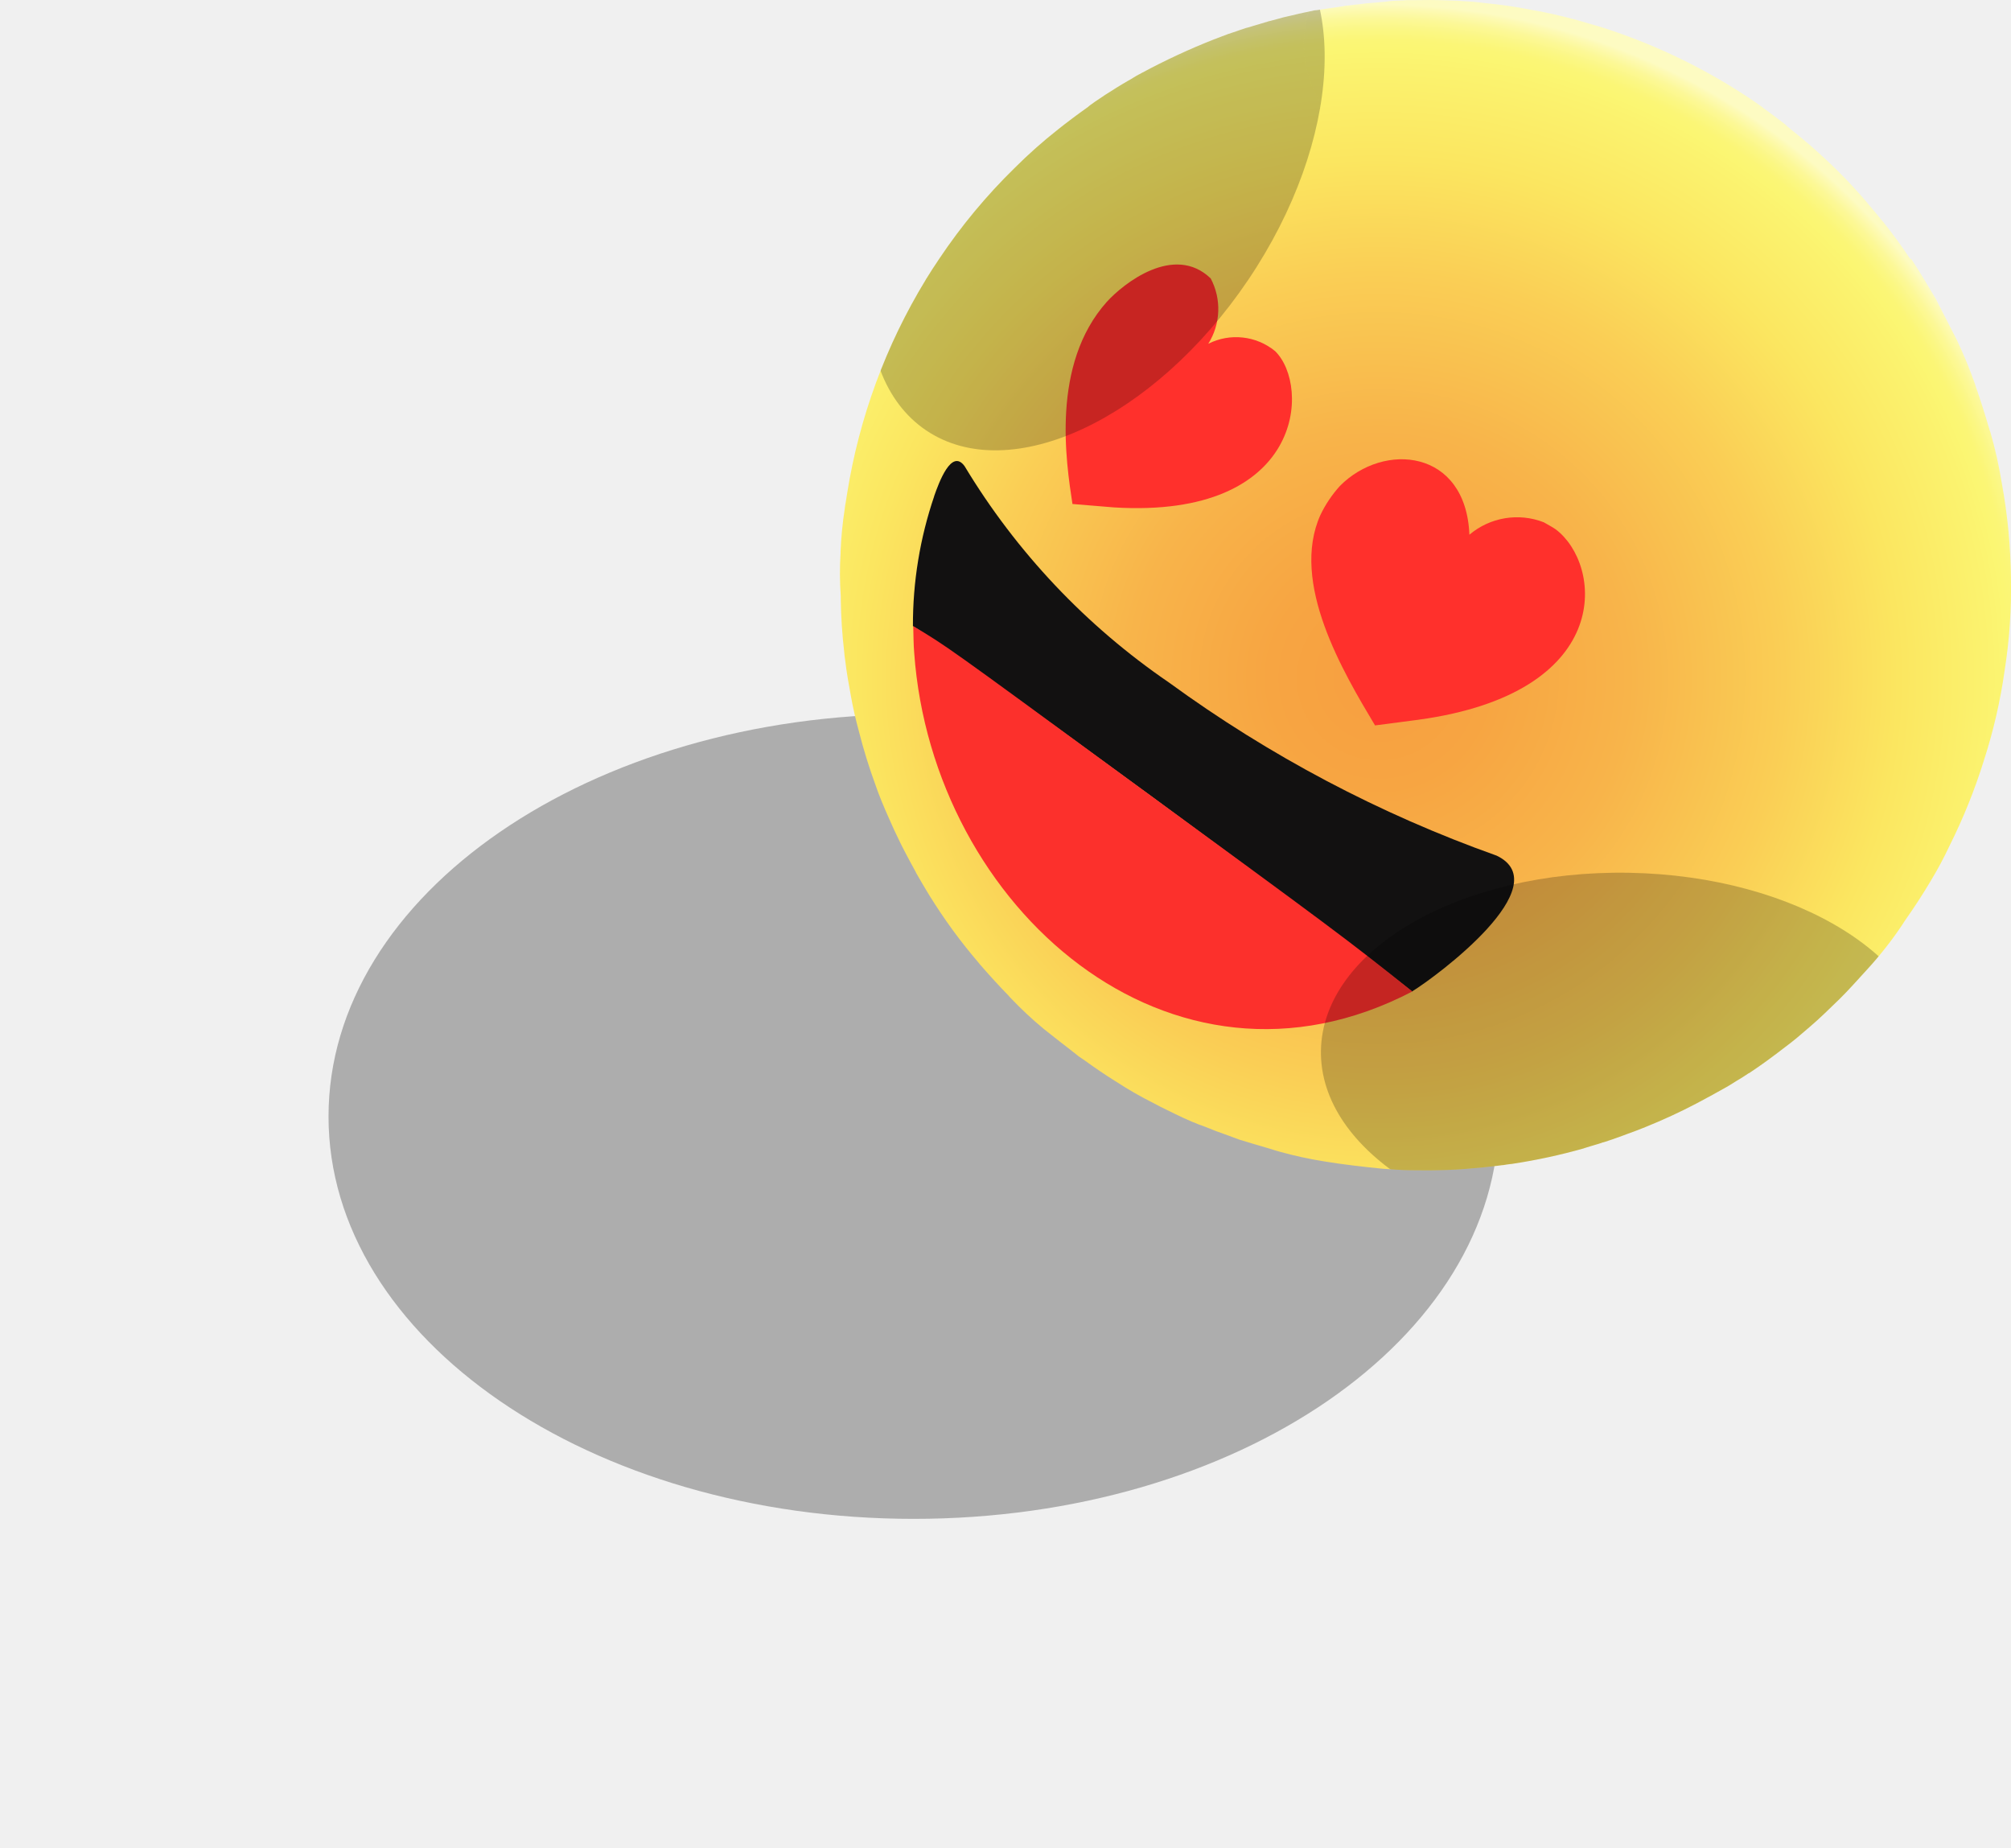
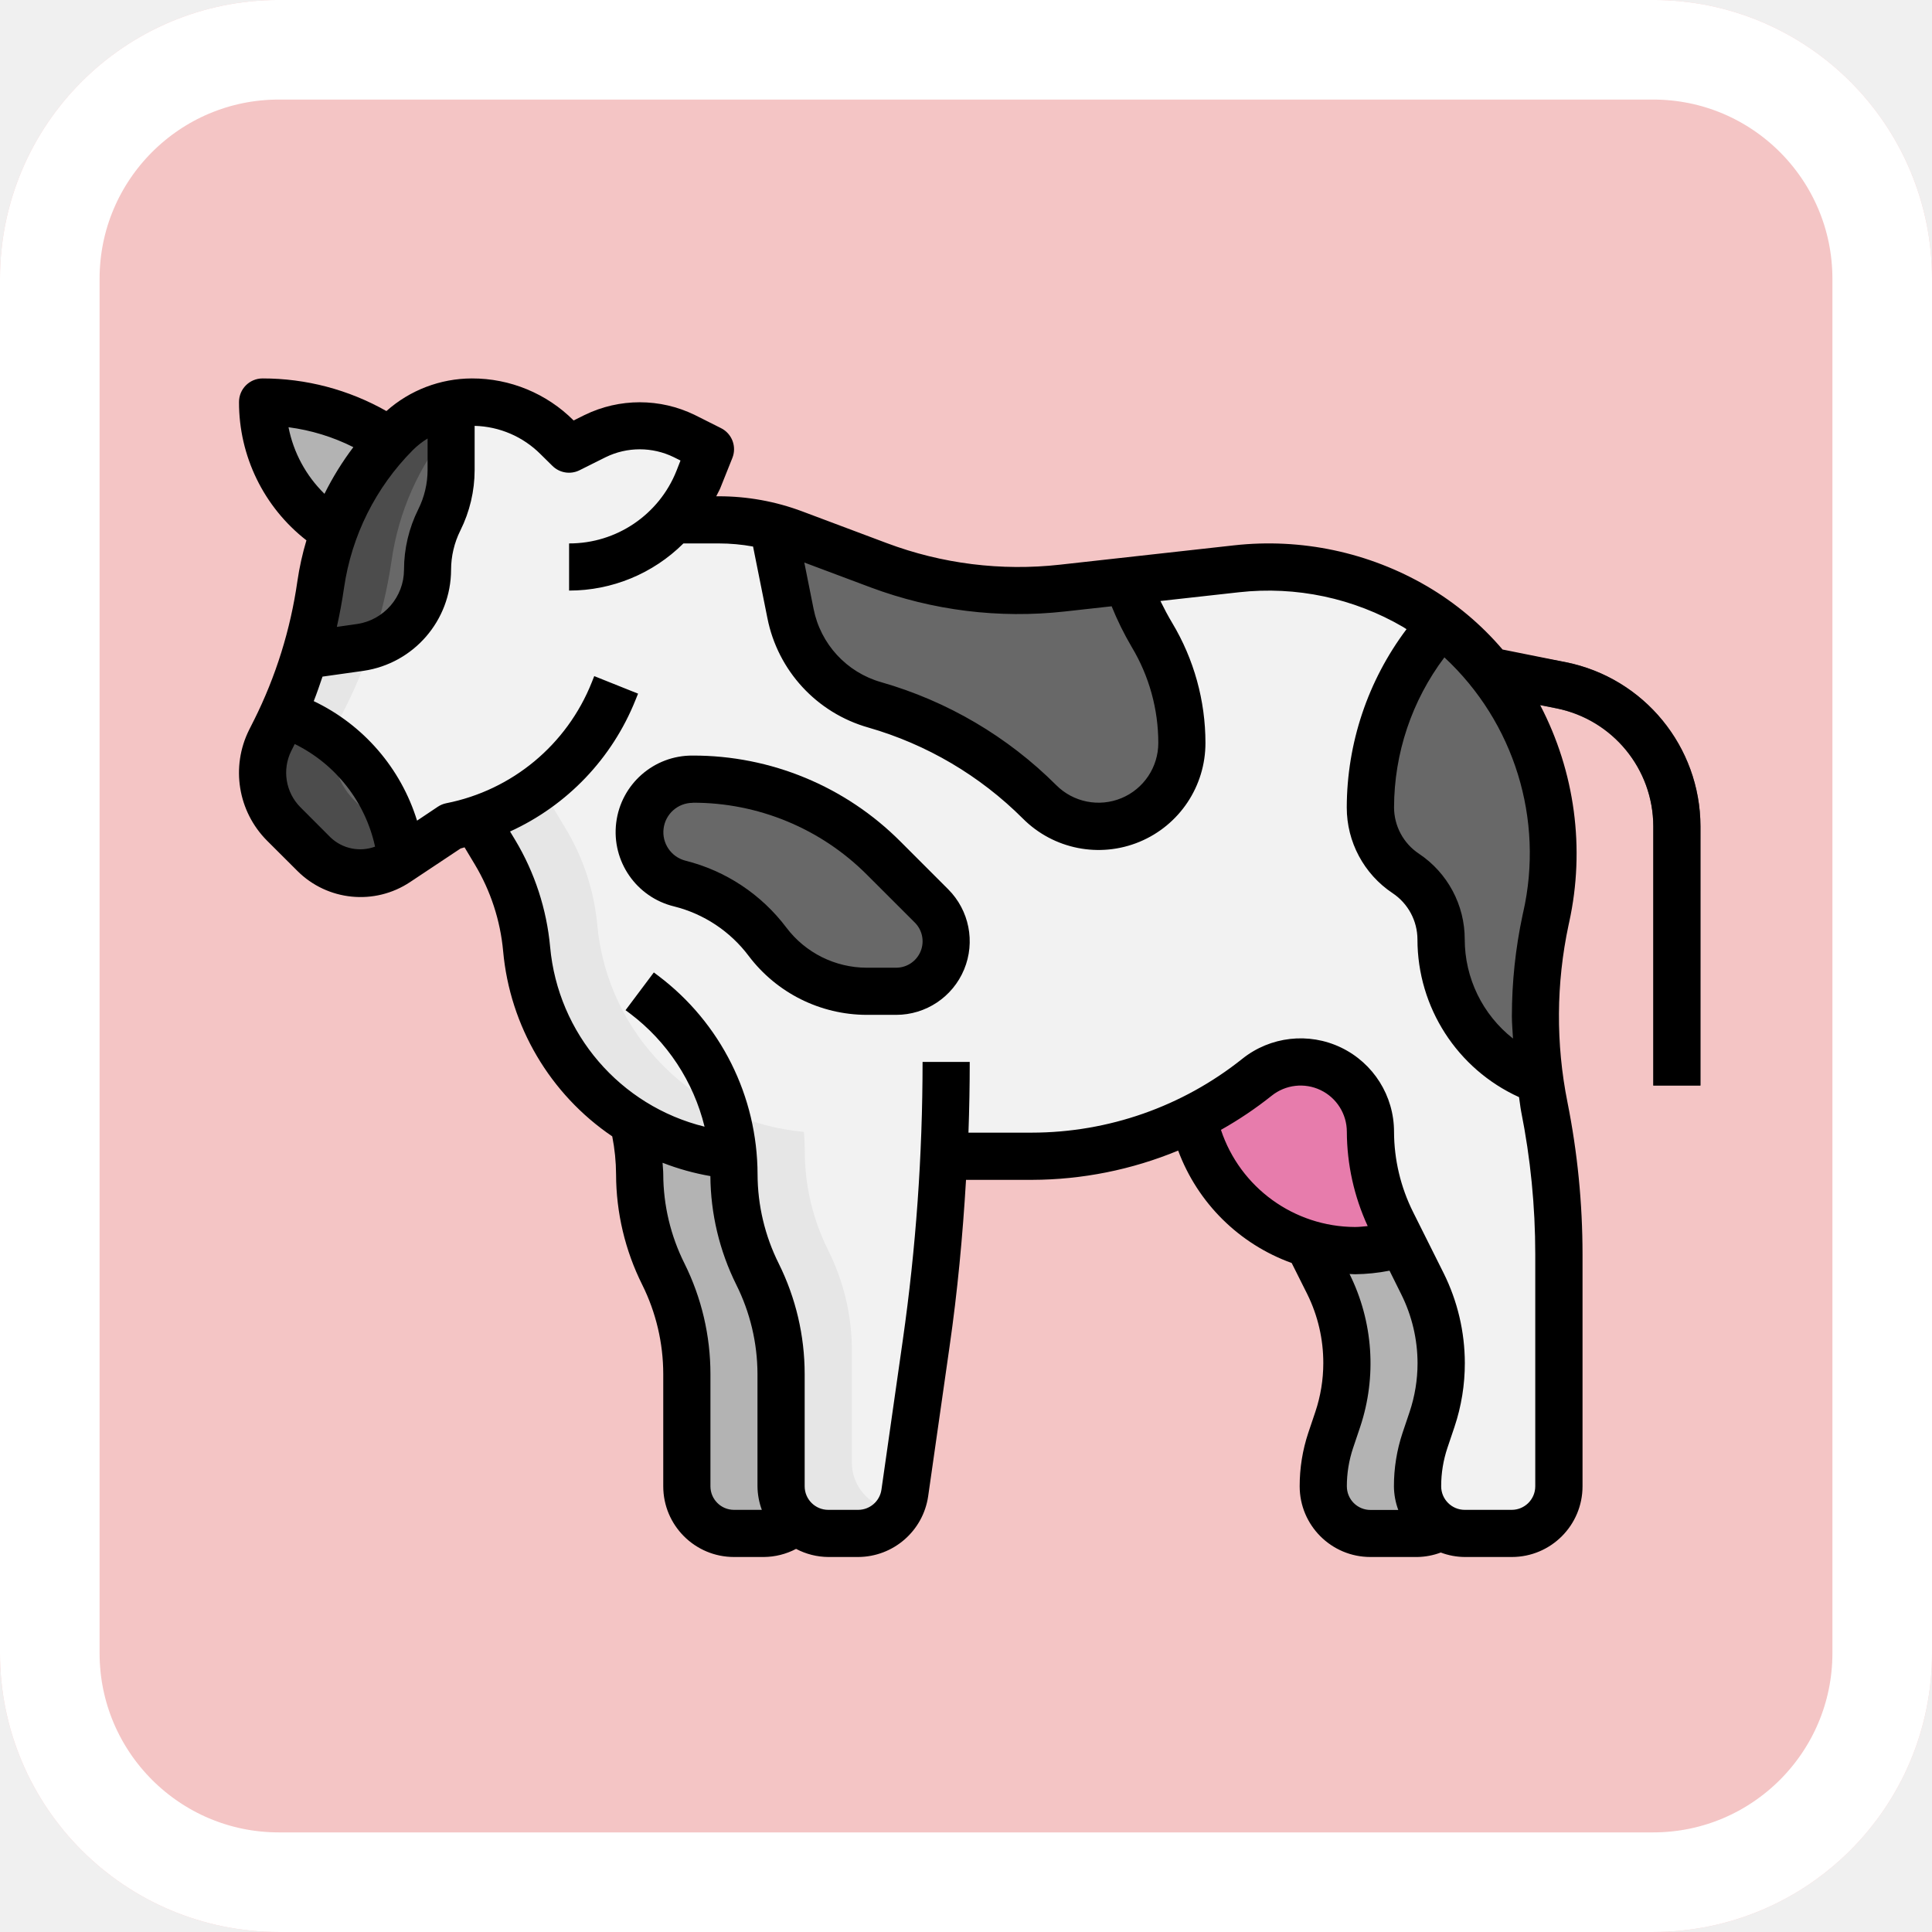
- <svg xmlns="http://www.w3.org/2000/svg" xmlns:xlink="http://www.w3.org/1999/xlink" width="82.478" height="75.758" viewBox="0 0 82.478 75.758">
-   <defs>
-     <radialGradient id="radial-gradient" cx="0.471" cy="0.58" r="0.575" gradientTransform="matrix(-0.999, -0.004, -0.004, 1, 0.933, 0.001)" gradientUnits="objectBoundingBox">
-       <stop offset="0" stop-color="#f79f40" />
-       <stop offset="0.163" stop-color="#f7a542" />
-       <stop offset="0.371" stop-color="#f8b44a" />
-       <stop offset="0.601" stop-color="#face55" />
-       <stop offset="0.771" stop-color="#fbe660" />
-       <stop offset="0.91" stop-color="#fbf36f" />
-       <stop offset="0.932" stop-color="#fbf672" />
-       <stop offset="0.947" stop-color="#fbf676" />
-       <stop offset="0.962" stop-color="#fbf783" />
-       <stop offset="0.978" stop-color="#fcf897" />
-       <stop offset="0.994" stop-color="#fdfab4" />
-       <stop offset="1" stop-color="#fdfbc2" />
-     </radialGradient>
-     <clipPath id="clip-path">
-       <path id="Trazado_116496" data-name="Trazado 116496" d="M52.65,29.84v-.06c0-.11-.03-.77-.15-1.75-.01-.09-.02-.17-.03-.26-.02-.12-.04-.25-.06-.38a23.894,23.894,0,0,0-3.15-8.77c0-.01-.01-.01-.01-.02-.17-.29-.35-.57-.54-.85h0a23.353,23.353,0,0,0-3.06-3.74,20.449,20.449,0,0,0-1.77-1.6c-.39-.32-.78-.62-1.19-.91a.265.265,0,0,1-.06-.05l-.05-.04-.21-.15c-.26-.18-.55-.37-.86-.57h0c-.01-.01-.02-.01-.03-.02-.15-.09-.3-.19-.47-.28-.07-.04-.15-.09-.22-.13s-.12-.07-.19-.11a1.092,1.092,0,0,0-.15-.08,25.413,25.413,0,0,0-2.93-1.4c-.26-.11-.47-.18-.58-.23l-.18-.07-.18-.07c-.01,0-.02-.01-.03-.01l-.04-.01-.3-.1-.04-.01c-.01,0-.03-.01-.04-.01l-.2-.07a2.759,2.759,0,0,0-.27-.08l-.23-.07c-.04-.01-.09-.03-.13-.04-.01,0-.03-.01-.04-.01s-.03-.01-.05-.01a.636.636,0,0,1-.07-.02l-.26-.07-.22-.06c-.07-.02-.14-.03-.21-.05h-.01l-.13-.03-.25-.06-.18-.04a2.049,2.049,0,0,0-.24-.05c-.01,0-.03-.01-.04-.01-.06-.01-.12-.03-.18-.04l-.11-.02-.13-.03h-.02l-.04-.01c-.02,0-.05-.01-.07-.01a1.766,1.766,0,0,1-.2-.04.6.6,0,0,0-.12-.02h0a2.068,2.068,0,0,1-.22-.04l-.19-.03c-.03-.01-.07-.01-.11-.02a.985.985,0,0,0-.17-.02,1,1,0,0,0-.16-.02l-.27-.03-.25-.03c-.03,0-.05-.01-.08-.01h-.02a1.641,1.641,0,0,0-.23-.02l-.34-.03c-.08-.01-.16-.01-.23-.02-.09-.01-.17-.01-.26-.02s-.18-.01-.27-.02A.97.97,0,0,1,29.76,7h-.37c-.48-.01-.96-.01-1.45,0-.11,0-.21,0-.31.01s-.22.01-.32.02c-.07,0-.13.01-.19.01-.16.01-.31.02-.46.04-.05,0-.11.01-.16.01-.22.02-.43.04-.64.07-.1.01-.2.02-.3.04h-.01c-.02,0-.04.01-.06.01q-.24.03-.45.06c-.11.02-.23.04-.34.05-.26.04-.47.08-.61.11-.7.14-1.38.3-2.06.5-.41.11-.77.22-1.21.38a24.021,24.021,0,0,0-5.31,2.61h0c-.17.11-.33.22-.49.33a.265.265,0,0,0-.06.05c-.28.2-.56.4-.84.61a.423.423,0,0,1-.07.05l-.02.02-.02.02c-.01.01-.02.02-.03.02s-.02.01-.03.02c-.08.06-.15.12-.23.18-.15.12-.3.24-.44.36-.08.07-.16.13-.24.2-.16.14-.32.27-.46.4l-.02.02-.02.02c-.03.03-.07.06-.1.09-.75.69-1.21,1.19-1.24,1.22-.23.25-.46.51-.69.77-.16.19-.33.38-.5.59-.01.01-.02.03-.04.04l-.03.03c-.34.42-.69.89-1.08,1.46l-.01.01-.01.01c-.01.01-.01.02-.02.02-.18.26-.36.55-.54.86-.16.26-.32.52-.46.75l-.46.88c-.15.29-.29.56-.42.82a16.758,16.758,0,0,0-.76,1.82h0v.01c-.22.6-.42,1.23-.6,1.84l-.01.02a.037.037,0,0,1-.01.03,17.968,17.968,0,0,0-.5,2.13,23.506,23.506,0,0,0-.17,7.66,22.794,22.794,0,0,0,.82,3.68,23.944,23.944,0,0,0,1.38,3.51,15.311,15.311,0,0,0,.75,1.42c.32.56.68,1.11,1.06,1.66.04.07.09.13.13.2a16,16,0,0,0,1.39,1.8c.34.37.78.88,1.14,1.24s.83.82,1.22,1.15h0c.42.37.6.53.99.83q.72.585,1.47,1.08h.01c.16.11.32.22.49.32.19.12.38.24.55.34.09.05.22.13.36.21a.573.573,0,0,1,.07.04c.15.09.33.18.52.29.04.02.09.05.13.07a22.789,22.789,0,0,0,2.12,1c.18.07.42.17.7.28l.24.09.42.15.3.1.11.03c.01,0,.01,0,.02.01l.16.05a2.759,2.759,0,0,0,.27.08l.26.08c.01,0,.02,0,.02.01a22.1,22.1,0,0,0,2.96.66l.09.01c.08.01.17.03.27.04h.03l.23.03.53.06c.24.03.56.05.79.07s.49.03.74.04h.02c.13.01.25.01.37.01.33.01.77,0,1.1.01s.79-.03,1.13-.05c.72-.06,1.68-.17,2.39-.28a18.747,18.747,0,0,0,1.84-.38c.14-.04.28-.08.43-.12.43-.12.87-.25,1.24-.36l.43-.16c.35-.12.69-.25,1.03-.38l.17-.06c.4-.15.89-.38,1.32-.59.19-.09.37-.18.55-.28a15.71,15.71,0,0,0,1.56-.88c.02-.01.03-.02.05-.03.41-.26.82-.52,1.22-.81.09-.06.18-.12.26-.17l.44-.34c.12-.09.23-.18.35-.27l.66-.52a14.289,14.289,0,0,0,1.37-1.26l.03-.03.07-.07c.35-.35.74-.77,1.2-1.29a.138.138,0,0,0,.03-.04h0a20.958,20.958,0,0,0,2.02-2.71c.01-.01.01-.02.02-.03.19-.3.38-.61.57-.95v-.01h0c.08-.14.16-.29.24-.44.11-.2.22-.41.31-.59l.09-.18c.16-.32.31-.65.47-.99.21-.47.41-.94.56-1.36h0c.26-.7.5-1.44.71-2.23.13-.48.25-.96.33-1.41.1-.48.18-.98.25-1.5.02-.12.03-.23.05-.34.08-.69.14-1.41.16-2.14v-.13C52.68,31.04,52.68,30.45,52.65,29.84Z" transform="translate(-4.654 -6.992)" />
-     </clipPath>
-     <linearGradient id="linear-gradient" x1="-0.166" y1="-323.933" x2="-1.166" y2="-323.933" gradientUnits="objectBoundingBox">
-       <stop offset="0" stop-color="#19b79c" />
-       <stop offset="0.405" stop-color="#1dbb9e" />
-       <stop offset="0.825" stop-color="#2ac8a3" />
-       <stop offset="0.997" stop-color="#31cfa6" />
-     </linearGradient>
-     <linearGradient id="linear-gradient-2" x1="-2.106" y1="-363.238" x2="-3.08" y2="-363.238" xlink:href="#linear-gradient" />
-     <clipPath id="clip-path-2">
-       <path id="Trazado_116504" data-name="Trazado 116504" d="M4.652,29.65v-.06a15.757,15.757,0,0,1,.17-1.74,2.335,2.335,0,0,1,.04-.26c.02-.12.04-.25.06-.38a24.088,24.088,0,0,1,3.22-8.75c0-.01.01-.01.01-.02.18-.29.36-.57.55-.85h0a23.39,23.39,0,0,1,3.09-3.72,20.134,20.134,0,0,1,1.78-1.58q.585-.465,1.2-.9a.265.265,0,0,0,.06-.05l.05-.04.21-.15c.26-.18.55-.37.86-.56h0c.01-.01.02-.01.03-.02.15-.09.31-.19.47-.28a2.53,2.53,0,0,0,.22-.13c.06-.04.12-.07.19-.11.05-.03.1-.05.15-.08a27.308,27.308,0,0,1,2.95-1.37c.26-.1.47-.18.58-.22l.18-.06.18-.06c.01,0,.02-.01.03-.01l.05-.02.3-.1.04-.01c.01,0,.03-.01.04-.01l.2-.06c.08-.02.19-.06.27-.08l.23-.07a.647.647,0,0,0,.13-.04c.01,0,.03-.01.04-.01s.03-.01.05-.01a.637.637,0,0,0,.07-.02l.26-.07.22-.06c.07-.02.14-.03.21-.05h.01l.13-.03c.08-.02.18-.04.25-.06l.18-.04c.08-.02.16-.03.24-.05.01,0,.03-.01.04-.01a1.163,1.163,0,0,0,.18-.04l.11-.01.13-.02h.02l.04-.01c.02,0,.05-.01.07-.01l.2-.03c.04-.01.09-.01.13-.02h0l.22-.03.19-.03a.516.516,0,0,0,.11-.02.985.985,0,0,1,.17-.02c.06-.01.11-.01.16-.02l.27-.03.25-.03c.03,0,.05-.01.08-.01h.02c.07-.01.15-.01.23-.02l.34-.03c.08-.01.16-.01.23-.02a1.569,1.569,0,0,1,.24-.03,2.437,2.437,0,0,1,.27-.01.86.86,0,0,1,.16-.01l.15-.01h.24c.49-.01.97-.01,1.45.01.11,0,.21.01.31.01s.22.01.32.02c.07,0,.13.01.19.01.16.01.31.02.46.04.05.01.11.01.16.02.22.02.43.05.64.07.1.01.2.03.3.04h.01c.02,0,.04.01.06.01.16.02.31.05.45.07l.34.06c.26.05.47.09.6.11.69.14,1.38.31,2.06.52.41.11.76.23,1.21.39a24.178,24.178,0,0,1,5.28,2.65h0c.16.11.33.22.49.34a.265.265,0,0,1,.06.05c.28.2.56.41.83.62a.424.424,0,0,0,.07.05l.02.02.02.02.03.03c.01.01.02.01.02.02.08.06.15.12.22.18.15.12.3.24.44.36.08.07.16.14.24.2.16.14.31.28.46.41l.02.02.02.02c.03.03.07.06.1.09.75.69,1.2,1.2,1.23,1.23.23.25.46.51.68.78.16.19.32.38.49.59.01.01.02.03.04.04l.02.03c.33.42.69.89,1.07,1.47l.04.01.01.01c.01.01.01.02.02.02.17.26.36.56.54.86.16.26.31.53.45.75l.45.88c.15.29.29.56.42.82a18.431,18.431,0,0,1,.75,1.83h0v.01c.21.6.41,1.23.59,1.85l.01.02a.037.037,0,0,0,.01.03,17.59,17.59,0,0,1,.48,2.14,22.71,22.71,0,0,1,.37,3.87,21.465,21.465,0,0,1-.26,3.8,21.96,21.96,0,0,1-.85,3.68,23.286,23.286,0,0,1-1.41,3.5,15.244,15.244,0,0,1-.76,1.42c-.33.56-.69,1.11-1.07,1.65-.04.07-.09.13-.13.2a15.2,15.2,0,0,1-1.41,1.79c-.34.37-.79.88-1.15,1.23s-.84.82-1.22,1.14h0c-.43.37-.6.52-1,.82-.49.38-.98.74-1.48,1.07H41.9c-.16.11-.32.21-.49.31-.19.12-.38.24-.55.33-.09.05-.22.12-.36.2a.574.574,0,0,0-.07.04c-.15.08-.33.18-.52.28-.04.02-.09.05-.13.07a23.108,23.108,0,0,1-2.12.98c-.18.07-.42.17-.71.27l-.24.09-.42.15-.3.1-.11.03c-.01,0-.01,0-.02.01l-.16.05c-.08.02-.19.06-.27.08l-.26.08c-.01,0-.02,0-.02.01a23.962,23.962,0,0,1-2.96.64l-.09.01c-.08.01-.17.02-.27.04H31.8l-.23.03-.53.06c-.24.02-.56.05-.79.07s-.49.03-.74.04h-.02c-.13,0-.25.01-.37.01-.33.01-.77,0-1.1,0s-.79-.04-1.13-.06c-.72-.07-1.68-.18-2.39-.3a16.281,16.281,0,0,1-1.84-.4c-.14-.04-.28-.08-.43-.13-.43-.12-.87-.26-1.24-.37l-.43-.16c-.35-.12-.69-.25-1.03-.39l-.17-.06c-.4-.15-.88-.38-1.32-.6-.19-.09-.37-.18-.55-.28a15.612,15.612,0,0,1-1.55-.89.219.219,0,0,0-.05-.03c-.41-.26-.81-.53-1.21-.82-.09-.06-.17-.12-.25-.17L14,49.97c-.12-.09-.23-.18-.35-.27l-.66-.52a15.233,15.233,0,0,1-1.36-1.27l-.03-.03-.06-.07c-.34-.35-.74-.78-1.19-1.3a.138.138,0,0,1-.03-.04h0a21.889,21.889,0,0,1-2-2.73c-.01-.01-.01-.02-.02-.03-.18-.3-.37-.61-.56-.95v-.01h0c-.08-.14-.16-.29-.24-.44-.11-.21-.22-.41-.31-.59l-.09-.18c-.16-.32-.31-.65-.46-.99-.21-.47-.41-.95-.55-1.36h0a22.441,22.441,0,0,1-.69-2.23c-.13-.48-.24-.96-.32-1.41-.09-.49-.18-.98-.24-1.5-.02-.12-.03-.23-.04-.34a21.166,21.166,0,0,1-.14-2.14v-.13A13.347,13.347,0,0,1,4.652,29.65Z" transform="translate(-4.627 -6.983)" fill="url(#radial-gradient)" />
-     </clipPath>
-   </defs>
-   <g id="Grupo_157926" data-name="Grupo 157926" transform="translate(13.474)">
-     <ellipse id="Elipse_4737" data-name="Elipse 4737" cx="24" cy="16.5" rx="24" ry="16.5" transform="translate(0 29.284)" fill="#0b0b0b" opacity="0.292" style="mix-blend-mode: multiply;isolation: isolate" />
-     <path id="Trazado_116493" data-name="Trazado 116493" d="M4.652,29.65v-.06a15.757,15.757,0,0,1,.17-1.74,2.335,2.335,0,0,1,.04-.26c.02-.12.04-.25.06-.38a24.088,24.088,0,0,1,3.22-8.75c0-.01.01-.01.01-.02.18-.29.36-.57.55-.85h0a23.39,23.39,0,0,1,3.09-3.72,20.134,20.134,0,0,1,1.78-1.58q.585-.465,1.2-.9a.265.265,0,0,0,.06-.05l.05-.04.21-.15c.26-.18.55-.37.86-.56h0c.01-.01.02-.01.03-.02.15-.09.31-.19.47-.28a2.53,2.53,0,0,0,.22-.13c.06-.04.12-.07.19-.11.05-.03.1-.05.15-.08a27.308,27.308,0,0,1,2.95-1.37c.26-.1.47-.18.58-.22l.18-.06.18-.06c.01,0,.02-.01.03-.01l.05-.02.3-.1.04-.01c.01,0,.03-.01.04-.01l.2-.06c.08-.02.19-.06.27-.08l.23-.07a.647.647,0,0,0,.13-.04c.01,0,.03-.01.04-.01s.03-.01.05-.01a.637.637,0,0,0,.07-.02l.26-.07.22-.06c.07-.02.14-.03.21-.05h.01l.13-.03c.08-.02.18-.04.25-.06l.18-.04c.08-.02.16-.03.24-.05.01,0,.03-.01.04-.01a1.163,1.163,0,0,0,.18-.04l.11-.01.13-.02h.02l.04-.01c.02,0,.05-.01.07-.01l.2-.03c.04-.01.09-.01.13-.02h0l.22-.03.19-.03a.516.516,0,0,0,.11-.02.985.985,0,0,1,.17-.02c.06-.01.11-.01.16-.02l.27-.03.25-.03c.03,0,.05-.01.08-.01h.02c.07-.01.15-.01.23-.02l.34-.03c.08-.01.16-.01.23-.02a1.569,1.569,0,0,1,.24-.03,2.437,2.437,0,0,1,.27-.01.86.86,0,0,1,.16-.01l.15-.01h.24c.49-.01.97-.01,1.45.01.11,0,.21.01.31.01s.22.01.32.02c.07,0,.13.01.19.01.16.01.31.02.46.04.05.01.11.01.16.02.22.02.43.05.64.07.1.01.2.03.3.04h.01c.02,0,.04.01.06.01.16.02.31.05.45.07l.34.06c.26.05.47.09.6.11.69.14,1.38.31,2.06.52.41.11.76.23,1.21.39a24.178,24.178,0,0,1,5.28,2.65h0c.16.11.33.22.49.34a.265.265,0,0,1,.06.05c.28.2.56.41.83.62a.424.424,0,0,0,.07.05l.02.02.02.02.03.03c.01.01.02.01.02.02.08.06.15.12.22.18.15.12.3.24.44.36.08.07.16.14.24.2.16.14.31.28.46.41l.02.02.02.02c.03.03.07.06.1.09.75.69,1.2,1.2,1.23,1.23.23.25.46.51.68.78.16.19.32.38.49.59.01.01.02.03.04.04l.02.03c.33.42.69.89,1.07,1.47l.04.01.01.01c.01.01.01.02.02.02.17.26.36.56.54.86.16.26.31.53.45.75l.45.88c.15.29.29.56.42.82a18.431,18.431,0,0,1,.75,1.83h0v.01c.21.6.41,1.23.59,1.85l.01.02a.037.037,0,0,0,.01.03,17.59,17.59,0,0,1,.48,2.14,22.71,22.71,0,0,1,.37,3.87,21.465,21.465,0,0,1-.26,3.8,21.96,21.96,0,0,1-.85,3.68,23.286,23.286,0,0,1-1.41,3.5,15.244,15.244,0,0,1-.76,1.42c-.33.56-.69,1.11-1.07,1.65-.04.07-.09.13-.13.2a15.2,15.2,0,0,1-1.41,1.79c-.34.37-.79.88-1.15,1.23s-.84.82-1.22,1.14h0c-.43.37-.6.52-1,.82-.49.38-.98.74-1.48,1.07H41.9c-.16.11-.32.21-.49.31-.19.12-.38.24-.55.33-.09.05-.22.12-.36.2a.574.574,0,0,0-.07.04c-.15.08-.33.18-.52.28-.04.02-.09.05-.13.07a23.108,23.108,0,0,1-2.12.98c-.18.07-.42.17-.71.27l-.24.09-.42.15-.3.1-.11.03c-.01,0-.01,0-.02.01l-.16.05c-.08.02-.19.06-.27.08l-.26.08c-.01,0-.02,0-.02.01a23.962,23.962,0,0,1-2.96.64l-.09.01c-.08.01-.17.02-.27.04H31.8l-.23.03-.53.06c-.24.02-.56.05-.79.07s-.49.03-.74.04h-.02c-.13,0-.25.01-.37.01-.33.01-.77,0-1.1,0s-.79-.04-1.13-.06c-.72-.07-1.68-.18-2.39-.3a16.281,16.281,0,0,1-1.84-.4c-.14-.04-.28-.08-.43-.13-.43-.12-.87-.26-1.24-.37l-.43-.16c-.35-.12-.69-.25-1.03-.39l-.17-.06c-.4-.15-.88-.38-1.32-.6-.19-.09-.37-.18-.55-.28a15.612,15.612,0,0,1-1.55-.89.219.219,0,0,0-.05-.03c-.41-.26-.81-.53-1.21-.82-.09-.06-.17-.12-.25-.17L14,49.97c-.12-.09-.23-.18-.35-.27l-.66-.52a15.233,15.233,0,0,1-1.36-1.27l-.03-.03-.06-.07c-.34-.35-.74-.78-1.19-1.3a.138.138,0,0,1-.03-.04h0a21.889,21.889,0,0,1-2-2.73c-.01-.01-.01-.02-.02-.03-.18-.3-.37-.61-.56-.95v-.01h0c-.08-.14-.16-.29-.24-.44-.11-.21-.22-.41-.31-.59l-.09-.18c-.16-.32-.31-.65-.46-.99-.21-.47-.41-.95-.55-1.36h0a22.441,22.441,0,0,1-.69-2.23c-.13-.48-.24-.96-.32-1.41-.09-.49-.18-.98-.24-1.5-.02-.12-.03-.23-.04-.34a21.166,21.166,0,0,1-.14-2.14v-.13A13.347,13.347,0,0,1,4.652,29.65Z" transform="translate(16.349 -6.983)" fill="url(#radial-gradient)" />
-     <g id="Grupo_86225" data-name="Grupo 86225" transform="translate(20.955 0.009)" clip-path="url(#clip-path)">
-       <path id="Trazado_116494" data-name="Trazado 116494" d="M50.67,21.64a4.37,4.37,0,0,1,.18-.46C50.8,21.33,50.74,21.48,50.67,21.64Z" transform="translate(-48.844 -6.992)" fill="url(#linear-gradient)" />
-       <path id="Trazado_116495" data-name="Trazado 116495" d="M4.7,34.92c.03-.14.05-.28.08-.41C4.75,34.65,4.73,34.79,4.7,34.92Z" transform="translate(43.196 -6.992)" fill="url(#linear-gradient-2)" />
-     </g>
-     <path id="Trazado_116497" data-name="Trazado 116497" d="M25.873,27.33A16.375,16.375,0,0,0,25,32.66c2.26,1.39,16.97,12.2,20.47,14.98,1.03-.63,6.02-4.35,3.47-5.57a52.925,52.925,0,0,1-13.44-7.1,28.664,28.664,0,0,1-8.38-8.87c-.54-.75-1.06.69-1.25,1.23" transform="translate(-1.032 -6.983)" fill="#121111" />
-     <path id="Trazado_116499" data-name="Trazado 116499" d="M29.22,33.76c.75,10.43,10.52,19.05,20.43,13.88-2.65-2.12-3.33-2.62-11.66-8.71-7.45-5.46-7.45-5.46-8.81-6.27.01.33.01.77.04,1.1" transform="translate(-5.199 -6.983)" fill="#fc302c" />
-     <g id="Grupo_86231" data-name="Grupo 86231" transform="translate(40.307 18.833)">
-       <path id="Trazado_116501" data-name="Trazado 116501" d="M22.473,28.1c-1.25,2.78.93,6.44,2.24,8.63.65-.09,1.52-.19,2.17-.29,7.67-1.22,7.14-6.32,5.24-7.75-.14-.1-.34-.2-.49-.29a3.024,3.024,0,0,0-3.05.51c-.14-3.51-3.51-3.82-5.31-2a4.969,4.969,0,0,0-.8,1.19" transform="translate(-22.099 -25.816)" fill="#ff302c" />
-     </g>
-     <g id="Grupo_86232" data-name="Grupo 86232" transform="translate(30.232 10.846)">
-       <path id="Trazado_116503" data-name="Trazado 116503" d="M35.806,19.36c-2.3,2.57-1.67,6.58-1.41,8.29.51.04,1.19.1,1.7.14,7.78.48,8.08-4.98,6.61-6.41a2.529,2.529,0,0,0-2.74-.3,2.679,2.679,0,0,0,.1-2.68c-1.5-1.44-3.58.21-4.26.96" transform="translate(-34.117 -17.829)" fill="#ff302c" />
-     </g>
-     <g id="Enmascarar_grupo_59" data-name="Enmascarar grupo 59" transform="translate(20.976 0)" clip-path="url(#clip-path-2)">
-       <g id="Grupo_86233" data-name="Grupo 86233" transform="translate(-2.683 -7.272)" opacity="0.561" style="mix-blend-mode: multiply;isolation: isolate">
-         <g id="Grupo_86230" data-name="Grupo 86230" transform="translate(0)">
-           <ellipse id="Elipse_4734" data-name="Elipse 4734" cx="12.5" cy="7.5" rx="12.5" ry="7.5" transform="translate(21.707 1.557)" fill="#fff" opacity="0.743" />
-           <ellipse id="Elipse_4735" data-name="Elipse 4735" cx="12.5" cy="7.5" rx="12.5" ry="7.5" transform="translate(26.415 8.388) rotate(124)" opacity="0.387" />
-           <ellipse id="Elipse_4736" data-name="Elipse 4736" cx="12.5" cy="7.5" rx="12.5" ry="7.5" transform="matrix(-1, -0.017, 0.017, -1, 47.282, 58.274)" opacity="0.387" />
+ <svg xmlns="http://www.w3.org/2000/svg" width="97" height="97" viewBox="0 0 97 97">
+   <g id="Grupo_1213690" data-name="Grupo 1213690" transform="translate(-23.411 -139.128)">
+     <g id="Grupo_1111296" data-name="Grupo 1111296">
+       <g id="Grupo_1099376" data-name="Grupo 1099376" transform="translate(23.813 139.607)">
+         <g id="Grupo_1099348" data-name="Grupo 1099348" transform="translate(-0.402 -0.48)">
+           <g id="Grupo_1099341" data-name="Grupo 1099341">
+             <g id="Rectángulo_402588" data-name="Rectángulo 402588" transform="translate(0 0)" fill="#f4c5c5" stroke="#fff" stroke-width="5">
+               <rect width="97" height="97" rx="14" stroke="none" />
+               <rect x="2.5" y="2.5" width="92" height="92" rx="11.5" fill="none" />
+             </g>
+           </g>
        </g>
+       </g>
+       <g id="Layer_32" data-name="Layer 32" transform="translate(34.411 151.128)">
+         <path id="Trazado_899856" data-name="Trazado 899856" d="M66.151,40.666H63.784V27.648a6.051,6.051,0,0,0-4.852-5.917l-2.2-.44-10.91-1.946.417-2.329L59.4,19.41a8.423,8.423,0,0,1,6.754,8.238Z" transform="translate(8.223 1.838)" fill="#4c4c4c" />
+         <path id="Trazado_899857" data-name="Trazado 899857" d="M5.586,14.487A7.659,7.659,0,0,1,2,8H2A11.427,11.427,0,0,1,8.362,9.935" transform="translate(0.183 0.183)" fill="#b3b3b3" />
+         <path id="Trazado_899858" data-name="Trazado 899858" d="M53.036,58.618a2.347,2.347,0,0,1-1.183.317H49.486a2.367,2.367,0,0,1-2.367-2.367h0a7.315,7.315,0,0,1,.374-2.307l.355-1.056a8.91,8.91,0,0,0,.454-2.818h0a8.913,8.913,0,0,0-.947-3.986l-1-2.012L47.119,40h9.468V57.752Z" transform="translate(8.32 6.054)" fill="#b3b3b3" />
+         <path id="Trazado_899859" data-name="Trazado 899859" d="M52.062,45.489a8.293,8.293,0,0,1-2.367.346h0a8.3,8.3,0,0,1-8.131-6.644L41,34H52.835Z" transform="translate(7.338 4.953)" fill="#e77cac" />
+         <path id="Trazado_899860" data-name="Trazado 899860" d="M17.742,38.847a11.255,11.255,0,0,1,.305,2.6h0a11.205,11.205,0,0,0,1.183,5.017h0a11.2,11.2,0,0,1,1.183,5.013v5.638h0a2.367,2.367,0,0,0,2.367,2.367h1.5a2.36,2.36,0,0,0,1.619-.64V37Z" transform="translate(3.071 5.504)" fill="#b3b3b3" />
+         <path id="Trazado_899861" data-name="Trazado 899861" d="M67.09,50.794V62.439a2.374,2.374,0,0,1-2.367,2.367H62.356a2.385,2.385,0,0,1-2.367-2.367,7.31,7.31,0,0,1,.379-2.308l.343-1.053a8.853,8.853,0,0,0-.485-6.8L58.7,49.208a10.207,10.207,0,0,1-1.077-4.568,3.5,3.5,0,0,0-5.693-2.734,17.884,17.884,0,0,1-5.313,2.947,18.289,18.289,0,0,1-5.988,1.018H36.2q-.213,4.7-.888,9.4l-1.065,7.5a2.379,2.379,0,0,1-2.343,2.036H30.4a2.374,2.374,0,0,1-2.367-2.367V56.806a11.212,11.212,0,0,0-1.183-5.018,11.212,11.212,0,0,1-1.183-5.018,8.453,8.453,0,0,0-.047-.947,11.291,11.291,0,0,1-7.03-3.29,11.48,11.48,0,0,1-3.337-7.077A11.411,11.411,0,0,0,13.669,30.6l-.97-1.621a10.422,10.422,0,0,1-1.231.32L8.746,31.113a3.24,3.24,0,0,1-1.823.556A3.305,3.305,0,0,1,4.58,30.7L3.065,29.184A3.628,3.628,0,0,1,2,26.616a3.715,3.715,0,0,1,.379-1.633l.249-.485a24.192,24.192,0,0,0,2.3-7.337A13.355,13.355,0,0,1,8.71,9.574,5.385,5.385,0,0,1,12.509,8a6.055,6.055,0,0,1,4.285,1.776l.591.591L18.7,9.716a4.963,4.963,0,0,1,4.473,0l1.314.651-.6,1.527a6.933,6.933,0,0,1-1.254,2.024H24.9a10.818,10.818,0,0,1,3.775.686l4.249,1.586a19.8,19.8,0,0,0,7.018,1.278,19.657,19.657,0,0,0,2.213-.118l8.746-.97a14.675,14.675,0,0,1,1.61-.095A14.237,14.237,0,0,1,66.451,33.87l-.036.142a22.841,22.841,0,0,0-.509,4.829,23.388,23.388,0,0,0,.45,4.544,37.989,37.989,0,0,1,.734,7.408Z" transform="translate(0.183 0.183)" fill="#e6e6e6" />
+         <path id="Trazado_899862" data-name="Trazado 899862" d="M16.835,10.364l-.592-.592a6.044,6.044,0,0,0-4.081-1.755,5.224,5.224,0,0,0-.452.37,13.355,13.355,0,0,0-3.787,7.586,24.192,24.192,0,0,1-2.3,7.337l-.249.485A3.715,3.715,0,0,0,5,25.429,3.628,3.628,0,0,0,6.065,28L7.58,29.512a3.305,3.305,0,0,0,1.666.9L10.917,29.3a10.422,10.422,0,0,0,1.231-.32l.291.485,2.028-1.349A10.421,10.421,0,0,0,15.7,27.8l.97,1.621a11.411,11.411,0,0,1,1.586,4.852,11.48,11.48,0,0,0,3.337,7.077,11.291,11.291,0,0,0,7.03,3.29,8.454,8.454,0,0,1,.047.947A11.212,11.212,0,0,0,29.853,50.6a11.212,11.212,0,0,1,1.183,5.018v5.633a2.373,2.373,0,0,0,2.36,2.367,2.412,2.412,0,0,0,.3-.851l1.065-7.5q.675-4.686.888-9.4h4.426a18.289,18.289,0,0,0,5.988-1.018A17.884,17.884,0,0,0,51.38,41.9a3.5,3.5,0,0,1,5.692,2.733A10.207,10.207,0,0,0,58.149,49.2l1.527,3.065a8.853,8.853,0,0,1,.485,6.8l-.343,1.053a7.31,7.31,0,0,0-.379,2.308A2.385,2.385,0,0,0,61.806,64.8h2.367a2.374,2.374,0,0,0,2.367-2.367V50.791a37.99,37.99,0,0,0-.734-7.408,23.388,23.388,0,0,1-.45-4.544,22.841,22.841,0,0,1,.509-4.829l.035-.142A14.237,14.237,0,0,0,51.96,16.281a14.675,14.675,0,0,0-1.61.095l-8.746.97a19.658,19.658,0,0,1-2.213.118,19.8,19.8,0,0,1-7.018-1.278L28.125,14.6a10.818,10.818,0,0,0-3.775-.686H22.077a6.933,6.933,0,0,0,1.254-2.024l.6-1.527-1.314-.651a4.963,4.963,0,0,0-4.473,0Z" transform="translate(0.734 0.187)" fill="#f2f2f2" />
+         <path id="Trazado_899863" data-name="Trazado 899863" d="M24.417,32.166h0a7.9,7.9,0,0,0-4.4-2.923h0A2.657,2.657,0,0,1,18,26.658h0A2.659,2.659,0,0,1,20.658,24h0a13.582,13.582,0,0,1,9.6,3.978l2.388,2.388a2.509,2.509,0,0,1,.735,1.775h0a2.511,2.511,0,0,1-2.51,2.51H29.4a6.225,6.225,0,0,1-4.981-2.485Z" transform="translate(3.119 3.119)" fill="#686868" />
+         <path id="Trazado_899864" data-name="Trazado 899864" d="M49,26.628a3.988,3.988,0,0,0,1.775,3.314,3.988,3.988,0,0,1,1.775,3.314,7.532,7.532,0,0,0,4.566,6.923l.4.17.03.011a23.327,23.327,0,0,1-.257-3.246,22.841,22.841,0,0,1,.509-4.828l.036-.142a14.639,14.639,0,0,0-5.294-14.728l-.355.427A13.717,13.717,0,0,0,49,26.628Z" transform="translate(8.806 1.911)" fill="#686868" />
+         <path id="Trazado_899865" data-name="Trazado 899865" d="M6.578,20.3a3.933,3.933,0,0,0,3.376-3.894,5.6,5.6,0,0,1,.592-2.507,5.6,5.6,0,0,0,.592-2.506V8.087A5.388,5.388,0,0,0,8.381,9.558a13.355,13.355,0,0,0-3.787,7.586,23.861,23.861,0,0,1-.8,3.55H3.8Z" transform="translate(0.513 0.199)" fill="#4c4c4c" />
+         <path id="Trazado_899866" data-name="Trazado 899866" d="M28.759,22.232A19.151,19.151,0,0,1,37.038,27.1a4.185,4.185,0,0,0,7.143-2.959,10.526,10.526,0,0,0-1.5-5.417,14.529,14.529,0,0,1-1.264-2.71l-3.236.355a19.657,19.657,0,0,1-2.213.118,19.8,19.8,0,0,1-7.018-1.278L24.7,13.627a10.078,10.078,0,0,0-1.04-.325l.867,4.34a5.993,5.993,0,0,0,4.231,4.591Z" transform="translate(4.157 1.156)" fill="#686868" />
+         <path id="Trazado_899867" data-name="Trazado 899867" d="M3.027,21.229H3.006c-.127.28-.237.566-.379.841l-.249.485A3.715,3.715,0,0,0,2,24.189a3.628,3.628,0,0,0,1.065,2.568L4.58,28.272a3.305,3.305,0,0,0,2.343.97,3.24,3.24,0,0,0,1.823-.556l.237-.157-.073-.434a8.743,8.743,0,0,0-5.882-6.865Z" transform="translate(0.183 2.61)" fill="#4c4c4c" />
+         <path id="Trazado_899868" data-name="Trazado 899868" d="M10.622,9.066a13.347,13.347,0,0,0-2.994,6.715,23.93,23.93,0,0,1-1.015,4.213,3.924,3.924,0,0,0,2.826-3.766,5.6,5.6,0,0,1,.592-2.507,5.6,5.6,0,0,0,.592-2.506Z" transform="translate(1.03 0.379)" fill="#686868" />
+         <path id="Trazado_899869" data-name="Trazado 899869" d="M8.236,27.361A8.72,8.72,0,0,0,5.04,22.4a3.707,3.707,0,0,0-.04.4,3.629,3.629,0,0,0,1.065,2.568L7.58,26.874a3.259,3.259,0,0,0,.656.486Z" transform="translate(0.734 2.825)" fill="#686868" />
+         <path id="Trazado_899870" data-name="Trazado 899870" d="M15,14.3v2.367A8.166,8.166,0,0,0,21.131,13.9l-1.775-1.565A5.8,5.8,0,0,1,15,14.3Z" transform="translate(2.568 0.979)" fill="#e6e6e6" />
+         <path id="Trazado_899871" data-name="Trazado 899871" d="M19.114,20.836l.131-.32-2.192-.895-.133.325a9.93,9.93,0,0,1-6.187,5.776l.362,1.127.617,1.03A12.281,12.281,0,0,0,19.114,20.836Z" transform="translate(1.786 2.316)" fill="#e6e6e6" />
+         <path id="Trazado_899872" data-name="Trazado 899872" d="M22.715,36.754a12.719,12.719,0,0,0-3.679-4.393l-.225-.166-1.4,1.907.217.159a10.3,10.3,0,0,1,2.975,3.55,9.856,9.856,0,0,1,.983,3.391,11.339,11.339,0,0,0,1.213.179l1.183-.086a12.219,12.219,0,0,0-1.264-4.54Z" transform="translate(3.01 4.622)" fill="#e6e6e6" />
+         <path id="Trazado_899873" data-name="Trazado 899873" d="M30.018,36c0,1.62-.039,3.2-.118,4.672l1.183.062h1.183c.077-1.5.118-3.095.118-4.734Z" transform="translate(5.302 5.32)" fill="#e6e6e6" />
+         <path id="Trazado_899874" data-name="Trazado 899874" d="M1.751,24.16l-.244.485a4.826,4.826,0,0,0,.9,5.562L3.93,31.726a4.488,4.488,0,0,0,5.659.56L12.124,30.6c.07-.015.135-.041.2-.058l.517.862a10.289,10.289,0,0,1,1.42,4.35,12.612,12.612,0,0,0,5.478,9.3,10.124,10.124,0,0,1,.192,1.909A12.465,12.465,0,0,0,21.243,52.5,10.085,10.085,0,0,1,22.3,56.984v5.638a3.55,3.55,0,0,0,3.55,3.55h1.5a3.53,3.53,0,0,0,1.619-.407,3.518,3.518,0,0,0,1.617.407h1.5A3.567,3.567,0,0,0,35.6,63.124l1.073-7.507c.4-2.769.662-5.573.828-8.38h3.314a19.327,19.327,0,0,0,7.337-1.47,9.529,9.529,0,0,0,5.7,5.645l.787,1.572a7.785,7.785,0,0,1,.8,3.458,7.706,7.706,0,0,1-.4,2.444l-.355,1.054a8.458,8.458,0,0,0-.431,2.682,3.55,3.55,0,0,0,3.55,3.55h2.367a3.509,3.509,0,0,0,1.167-.224,3.484,3.484,0,0,0,1.2.224h2.367a3.55,3.55,0,0,0,3.55-3.55V50.981a39.034,39.034,0,0,0-.756-7.639,21.983,21.983,0,0,1,.055-8.9l.032-.147A16.109,16.109,0,0,0,66.327,23.4l.828.164a6.051,6.051,0,0,1,4.852,5.917V42.5h2.367V29.486a8.423,8.423,0,0,0-6.754-8.238l-3.181-.638a14.864,14.864,0,0,0-3.787-3.174,15.761,15.761,0,0,0-9.695-2.056l-8.749.972a18.8,18.8,0,0,1-8.683-1.083l-4.24-1.591a11.9,11.9,0,0,0-4.2-.761H24.96c.064-.137.142-.264.2-.4l.609-1.522a1.183,1.183,0,0,0-.57-1.5L23.89,8.838a6.307,6.307,0,0,0-5.543,0L17.8,9.11A7.2,7.2,0,0,0,12.689,7,6.478,6.478,0,0,0,8.4,8.638,12.57,12.57,0,0,0,2.183,7,1.183,1.183,0,0,0,1,8.183a8.778,8.778,0,0,0,3.385,6.946,14.384,14.384,0,0,0-.454,2.049A22.8,22.8,0,0,1,1.752,24.16ZM5.6,30.049,4.085,28.532a2.46,2.46,0,0,1-.46-2.833l.173-.344a7.52,7.52,0,0,1,4.033,5.152A2.155,2.155,0,0,1,5.6,30.049ZM24.669,62.622V56.984a12.465,12.465,0,0,0-1.3-5.542A10.085,10.085,0,0,1,22.3,46.958c0-.193-.025-.386-.034-.579a12.516,12.516,0,0,0,2.4.669,12.463,12.463,0,0,0,1.3,5.452,10.085,10.085,0,0,1,1.065,4.484v5.638a3.51,3.51,0,0,0,.218,1.183h-1.4A1.183,1.183,0,0,1,24.669,62.622ZM50.3,44.727a19.116,19.116,0,0,0,2.548-1.715,2.322,2.322,0,0,1,3.773,1.812,11.442,11.442,0,0,0,1.047,4.734c-.213.019-.425.046-.639.046A7.121,7.121,0,0,1,50.3,44.727Zm6.321,17.9a6.056,6.056,0,0,1,.315-1.933l.355-1.054a10.083,10.083,0,0,0-.534-7.676c.092,0,.183.012.277.012a9.548,9.548,0,0,0,1.73-.179l.592,1.192a7.785,7.785,0,0,1,.815,3.458,7.706,7.706,0,0,1-.4,2.444l-.355,1.054a8.458,8.458,0,0,0-.431,2.682,3.51,3.51,0,0,0,.218,1.183h-1.4A1.183,1.183,0,0,1,56.622,62.622ZM65.474,33.8l-.031.147a24.346,24.346,0,0,0-.536,5.078c0,.373.038.744.056,1.117a6.335,6.335,0,0,1-2.423-4.98,5.16,5.16,0,0,0-2.3-4.3,2.8,2.8,0,0,1-1.249-2.325,12.567,12.567,0,0,1,2.528-7.532,13.417,13.417,0,0,1,3.956,12.8ZM42.468,18.7l2.344-.26a15.6,15.6,0,0,0,1.011,2.049A9.356,9.356,0,0,1,47.155,25.3a3,3,0,0,1-5.122,2.122,20.377,20.377,0,0,0-8.792-5.172,4.793,4.793,0,0,1-3.394-3.682l-.465-2.325L32.7,17.487A21.174,21.174,0,0,0,42.468,18.7ZM16.732,11.387a1.183,1.183,0,0,0,1.366.222l1.309-.654a3.894,3.894,0,0,1,3.425,0l.334.167-.2.511a5.781,5.781,0,0,1-5.393,3.651v2.367a8.127,8.127,0,0,0,5.739-2.367h1.775a9.617,9.617,0,0,1,1.722.156l.72,3.593a7.15,7.15,0,0,0,5.065,5.494A18.013,18.013,0,0,1,40.357,29.1a5.367,5.367,0,0,0,9.165-3.8,11.716,11.716,0,0,0-1.669-6.026c-.214-.355-.407-.727-.592-1.1l3.949-.439a13.409,13.409,0,0,1,8.239,1.746c.058.034.111.075.168.109a14.935,14.935,0,0,0-3,8.952,5.16,5.16,0,0,0,2.3,4.3,2.8,2.8,0,0,1,1.249,2.325,8.7,8.7,0,0,0,5.1,7.917c.04.237.059.473.105.71a36.707,36.707,0,0,1,.71,7.182V62.622a1.183,1.183,0,0,1-1.183,1.183H62.54a1.183,1.183,0,0,1-1.183-1.183,6.056,6.056,0,0,1,.315-1.933l.355-1.054a10.069,10.069,0,0,0,.518-3.2,10.178,10.178,0,0,0-1.065-4.516l-1.53-3.06a9.076,9.076,0,0,1-.96-4.039,4.689,4.689,0,0,0-7.618-3.66,16.965,16.965,0,0,1-10.565,3.707H37.623q.064-1.775.064-3.55H35.32a98.84,98.84,0,0,1-.991,13.952l-1.074,7.521a1.183,1.183,0,0,1-1.17,1.015h-1.5A1.183,1.183,0,0,1,29.4,62.625v-5.64a12.465,12.465,0,0,0-1.3-5.542,10.085,10.085,0,0,1-1.065-4.484,12.516,12.516,0,0,0-4.984-9.967l-.224-.168-1.42,1.894.225.168a10.145,10.145,0,0,1,3.742,5.681,10.251,10.251,0,0,1-7.754-9.029,12.682,12.682,0,0,0-1.748-5.354l-.264-.437a12.263,12.263,0,0,0,6.3-6.606l.127-.315-2.2-.88-.125.315a9.93,9.93,0,0,1-7.3,6.066,1.183,1.183,0,0,0-.425.175l-1.046.7a9.875,9.875,0,0,0-5.187-6c.161-.406.3-.818.44-1.231l2.063-.291a5.141,5.141,0,0,0,4.392-5.068,4.446,4.446,0,0,1,.467-1.978,6.814,6.814,0,0,0,.716-3.036V9.381a4.844,4.844,0,0,1,3.307,1.42Zm-6.264-1.372v1.579A4.446,4.446,0,0,1,10,13.572a6.814,6.814,0,0,0-.716,3.036,2.762,2.762,0,0,1-2.36,2.722l-1.012.144q.218-.972.361-1.961a12.308,12.308,0,0,1,3.46-6.921,4.109,4.109,0,0,1,.734-.576ZM3.485,9.45a10.178,10.178,0,0,1,3.256,1,14.736,14.736,0,0,0-1.45,2.343A6.4,6.4,0,0,1,3.485,9.45Z" transform="translate(0 0)" />
+         <path id="Trazado_899875" data-name="Trazado 899875" d="M19.914,30.574a6.727,6.727,0,0,1,3.743,2.485,7.447,7.447,0,0,0,5.928,2.959h1.477a3.694,3.694,0,0,0,2.612-6.305l-2.388-2.388A14.675,14.675,0,0,0,20.845,23a3.841,3.841,0,0,0-.931,7.574Zm.931-5.207A12.317,12.317,0,0,1,29.612,29L32,31.386a1.327,1.327,0,0,1-.938,2.265H29.585a5.065,5.065,0,0,1-4.034-2.012,9.119,9.119,0,0,0-5.064-3.361,1.475,1.475,0,0,1,.355-2.905Z" transform="translate(2.932 2.935)" />
      </g>
    </g>
  </g>
</svg>
